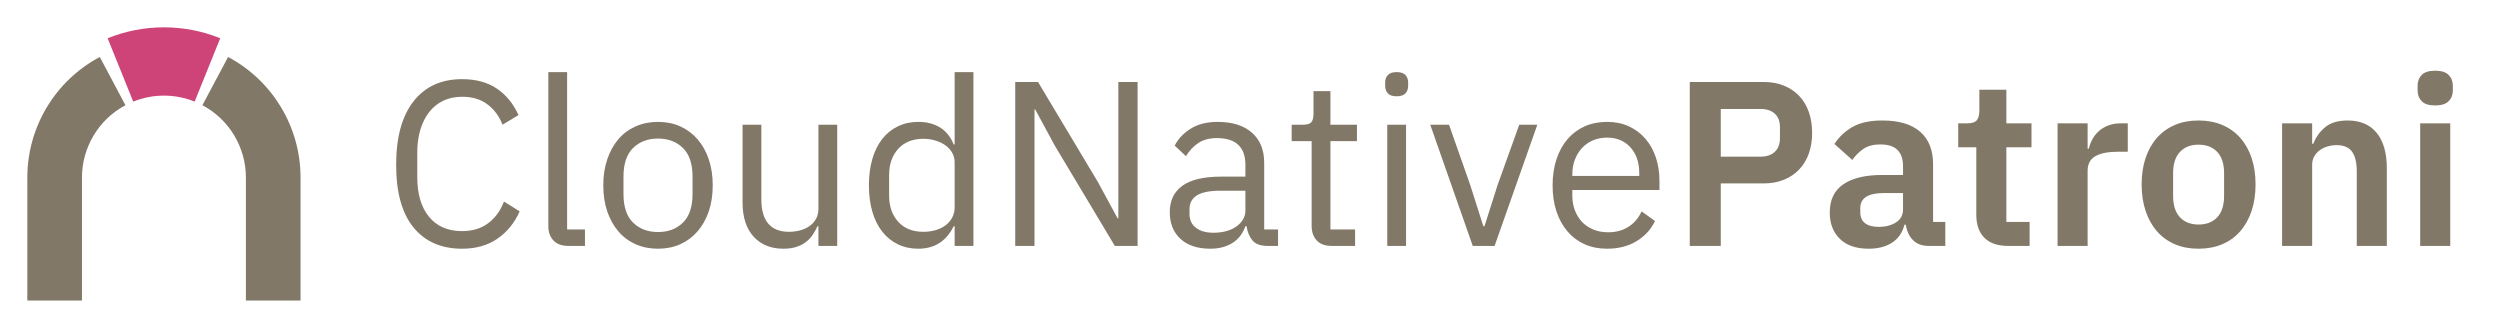
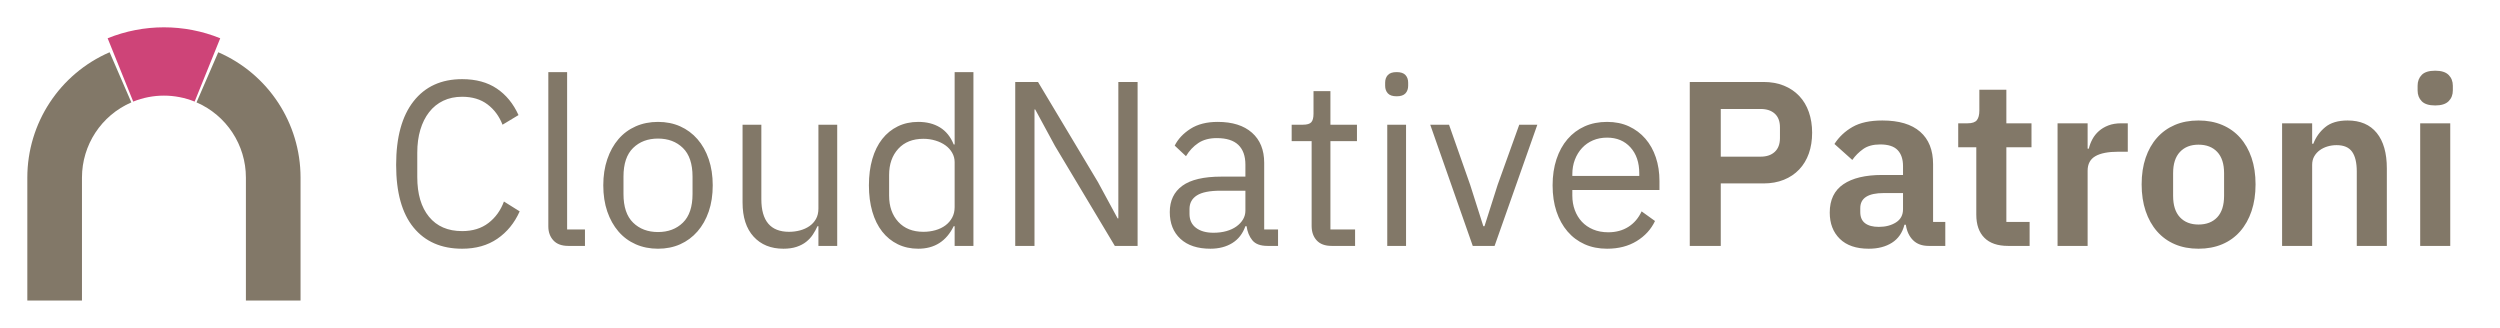
<svg xmlns="http://www.w3.org/2000/svg" viewBox="0 0 366 48" role="img" aria-labelledby="cnpatroni-lockup-title">
  <g transform="scale(2)">
-     <path fill="#827868" d="M2 13A10 10 0 0 1 7.305 4.171L9.183 7.702A6 6 0 0 0 6 13L6 22L2 22Z" />
-     <path fill="#827868" d="M22 13A10 10 0 0 0 16.695 4.171L14.817 7.702A6 6 0 0 1 18 13L18 22L22 22Z" />
+     <path fill="#827868" d="M2 13A10 10 0 0 1 8.023 3.825L9.614 7.495A6 6 0 0 0 6 13L6 22L2 22Z" />
+     <path fill="#827868" d="M22 13A10 10 0 0 0 15.977 3.825L14.386 7.495A6 6 0 0 1 18 13L18 22L22 22Z" />
    <path fill="#CE4478" d="M7.879 2.801A11 11 0 0 1 16.121 2.801L14.248 7.437A6 6 0 0 0 9.752 7.437Z" />
  </g>
  <g fill="#827868">
    <g transform="translate(56 36) scale(0.034384 -0.034384)">
      <path d="M339 -12Q206 -12 132.0 78.5Q58 169 58 345Q58 521 132.0 615.5Q206 710 339 710Q427 710 486.5 670.0Q546 630 579 557L511 516Q490 570 447.0 602.5Q404 635 339 635Q294 635 258.5 618.0Q223 601 198.5 569.5Q174 538 161.0 494.5Q148 451 148 397V293Q148 185 198.0 124.0Q248 63 339 63Q406 63 451.0 97.5Q496 132 517 189L584 147Q551 73 489.0 30.5Q427 -12 339 -12ZM791 0Q749 0 727.5 23.5Q706 47 706 83V740H786V70H862V0ZM1173 -12Q1121 -12 1078.0 7.0Q1035 26 1004.5 61.5Q974 97 957.0 146.5Q940 196 940 258Q940 319 957.0 369.0Q974 419 1004.5 454.5Q1035 490 1078.0 509.0Q1121 528 1173 528Q1225 528 1267.5 509.0Q1310 490 1341.0 454.5Q1372 419 1389.0 369.0Q1406 319 1406 258Q1406 196 1389.0 146.5Q1372 97 1341.0 61.5Q1310 26 1267.5 7.0Q1225 -12 1173 -12ZM1173 59Q1238 59 1279.0 99.0Q1320 139 1320 221V295Q1320 377 1279.0 417.0Q1238 457 1173 457Q1108 457 1067.0 417.0Q1026 377 1026 295V221Q1026 139 1067.0 99.0Q1108 59 1173 59ZM1856 84H1852Q1844 66 1832.5 48.5Q1821 31 1804.0 17.5Q1787 4 1763.0 -4.0Q1739 -12 1707 -12Q1627 -12 1580.0 39.5Q1533 91 1533 185V516H1613V199Q1613 60 1731 60Q1755 60 1777.5 66.0Q1800 72 1817.5 84.0Q1835 96 1845.5 114.5Q1856 133 1856 159V516H1936V0H1856ZM2436 84H2432Q2385 -12 2281 -12Q2233 -12 2194.0 7.0Q2155 26 2127.5 61.0Q2100 96 2085.5 146.0Q2071 196 2071 258Q2071 320 2085.5 370.0Q2100 420 2127.5 455.0Q2155 490 2194.0 509.0Q2233 528 2281 528Q2335 528 2373.5 504.5Q2412 481 2432 432H2436V740H2516V0H2436ZM2303 60Q2330 60 2354.5 67.0Q2379 74 2397.0 87.5Q2415 101 2425.5 120.5Q2436 140 2436 165V357Q2436 378 2425.5 396.5Q2415 415 2397.0 428.0Q2379 441 2354.5 448.5Q2330 456 2303 456Q2235 456 2196.0 413.5Q2157 371 2157 302V214Q2157 145 2196.0 102.5Q2235 60 2303 60ZM2863 426 2779 581H2776V0H2694V698H2791L3046 272L3130 117H3133V698H3215V0H3118ZM3768 0Q3723 0 3703.5 24.0Q3684 48 3679 84H3674Q3657 36 3618.0 12.0Q3579 -12 3525 -12Q3443 -12 3397.5 30.0Q3352 72 3352 144Q3352 217 3405.5 256.0Q3459 295 3572 295H3674V346Q3674 401 3644.0 430.0Q3614 459 3552 459Q3505 459 3473.5 438.0Q3442 417 3421 382L3373 427Q3394 469 3440.0 498.5Q3486 528 3556 528Q3650 528 3702.0 482.0Q3754 436 3754 354V70H3813V0ZM3538 56Q3568 56 3593.0 63.0Q3618 70 3636.0 83.0Q3654 96 3664.0 113.0Q3674 130 3674 150V235H3568Q3499 235 3467.5 215.0Q3436 195 3436 157V136Q3436 98 3463.5 77.0Q3491 56 3538 56ZM4041 0Q3999 0 3977.5 23.5Q3956 47 3956 85V446H3871V516H3919Q3945 516 3954.5 526.5Q3964 537 3964 563V659H4036V516H4149V446H4036V70H4141V0ZM4318 637Q4292 637 4280.5 649.5Q4269 662 4269 682V695Q4269 715 4280.5 727.5Q4292 740 4318 740Q4344 740 4355.5 727.5Q4367 715 4367 695V682Q4367 662 4355.5 649.5Q4344 637 4318 637ZM4278 516H4358V0H4278ZM4642 0 4461 516H4541L4631 260L4687 84H4692L4748 260L4840 516H4917L4735 0ZM5214 -12Q5161 -12 5118.5 7.0Q5076 26 5045.5 61.5Q5015 97 4998.5 146.5Q4982 196 4982 258Q4982 319 4998.5 369.0Q5015 419 5045.5 454.5Q5076 490 5118.5 509.0Q5161 528 5214 528Q5266 528 5307.0 509.0Q5348 490 5377.0 456.5Q5406 423 5421.5 377.0Q5437 331 5437 276V238H5066V214Q5066 181 5076.5 152.5Q5087 124 5106.5 103.0Q5126 82 5154.5 70.0Q5183 58 5219 58Q5268 58 5304.5 81.0Q5341 104 5361 147L5418 106Q5393 53 5340.0 20.5Q5287 -12 5214 -12ZM5214 461Q5181 461 5154.0 449.5Q5127 438 5107.5 417.0Q5088 396 5077.0 367.5Q5066 339 5066 305V298H5351V309Q5351 378 5313.5 419.5Q5276 461 5214 461Z" />
    </g>
    <g transform="translate(244.562 36) scale(0.034384 -0.034384)">
      <path d="M82 0V698H396Q444 698 482.5 682.5Q521 667 548.0 638.5Q575 610 589.0 570.0Q603 530 603 482Q603 433 589.0 393.5Q575 354 548.0 325.5Q521 297 482.5 281.5Q444 266 396 266H214V0ZM214 380H384Q422 380 444.0 400.5Q466 421 466 459V505Q466 543 444.0 563.0Q422 583 384 583H214ZM1099 0Q1057 0 1032.5 24.5Q1008 49 1002 90H996Q983 39 943.0 13.5Q903 -12 844 -12Q764 -12 721.0 30.0Q678 72 678 142Q678 223 736.0 262.5Q794 302 901 302H990V340Q990 384 967.0 408.0Q944 432 893 432Q848 432 820.5 412.5Q793 393 774 366L698 434Q727 479 775.0 506.5Q823 534 902 534Q1008 534 1063.0 486.0Q1118 438 1118 348V102H1170V0ZM887 81Q930 81 960.0 100.0Q990 119 990 156V225H908Q808 225 808 161V144Q808 112 828.5 96.5Q849 81 887 81ZM1437 0Q1371 0 1336.5 34.5Q1302 69 1302 133V420H1225V522H1265Q1294 522 1304.5 535.5Q1315 549 1315 576V665H1430V522H1537V420H1430V102H1529V0ZM1648 0V522H1776V414H1781Q1786 435 1796.5 454.5Q1807 474 1824.0 489.0Q1841 504 1864.5 513.0Q1888 522 1919 522H1947V401H1907Q1842 401 1809.0 382.0Q1776 363 1776 320V0ZM2248 -12Q2192 -12 2147.5 7.0Q2103 26 2071.5 62.0Q2040 98 2023.0 148.5Q2006 199 2006 262Q2006 325 2023.0 375.0Q2040 425 2071.5 460.5Q2103 496 2147.5 515.0Q2192 534 2248 534Q2304 534 2349.0 515.0Q2394 496 2425.5 460.5Q2457 425 2474.0 375.0Q2491 325 2491 262Q2491 199 2474.0 148.5Q2457 98 2425.5 62.0Q2394 26 2349.0 7.0Q2304 -12 2248 -12ZM2248 91Q2299 91 2328.0 122.0Q2357 153 2357 213V310Q2357 369 2328.0 400.0Q2299 431 2248 431Q2198 431 2169.0 400.0Q2140 369 2140 310V213Q2140 153 2169.0 122.0Q2198 91 2248 91ZM2604 0V522H2732V435H2737Q2753 477 2787.5 505.5Q2822 534 2883 534Q2964 534 3007.0 481.0Q3050 428 3050 330V0H2922V317Q2922 373 2902.0 401.0Q2882 429 2836 429Q2816 429 2797.5 423.5Q2779 418 2764.5 407.5Q2750 397 2741.0 381.5Q2732 366 2732 345V0ZM3256 598Q3216 598 3198.5 616.0Q3181 634 3181 662V682Q3181 710 3198.5 728.0Q3216 746 3256 746Q3295 746 3313.0 728.0Q3331 710 3331 682V662Q3331 634 3313.0 616.0Q3295 598 3256 598ZM3192 522H3320V0H3192Z" />
    </g>
  </g>
</svg>
